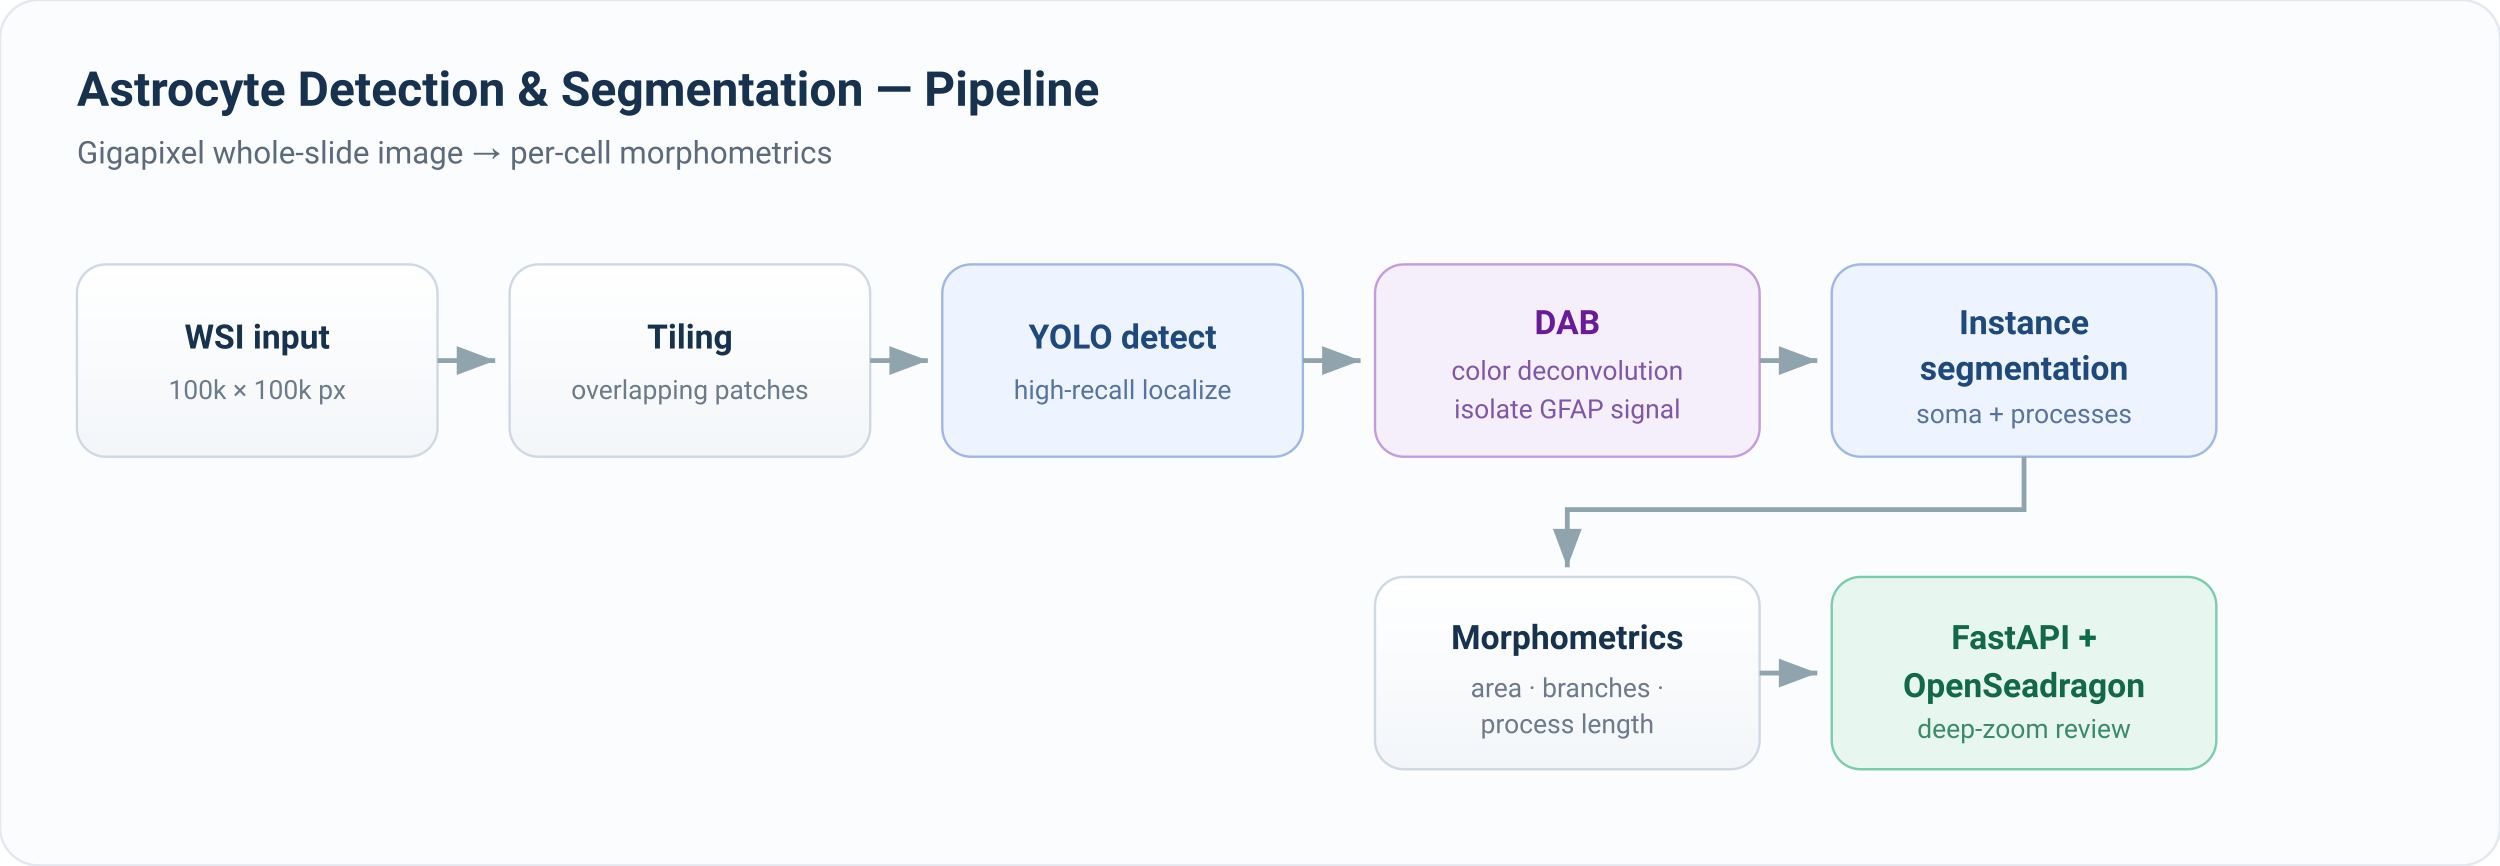
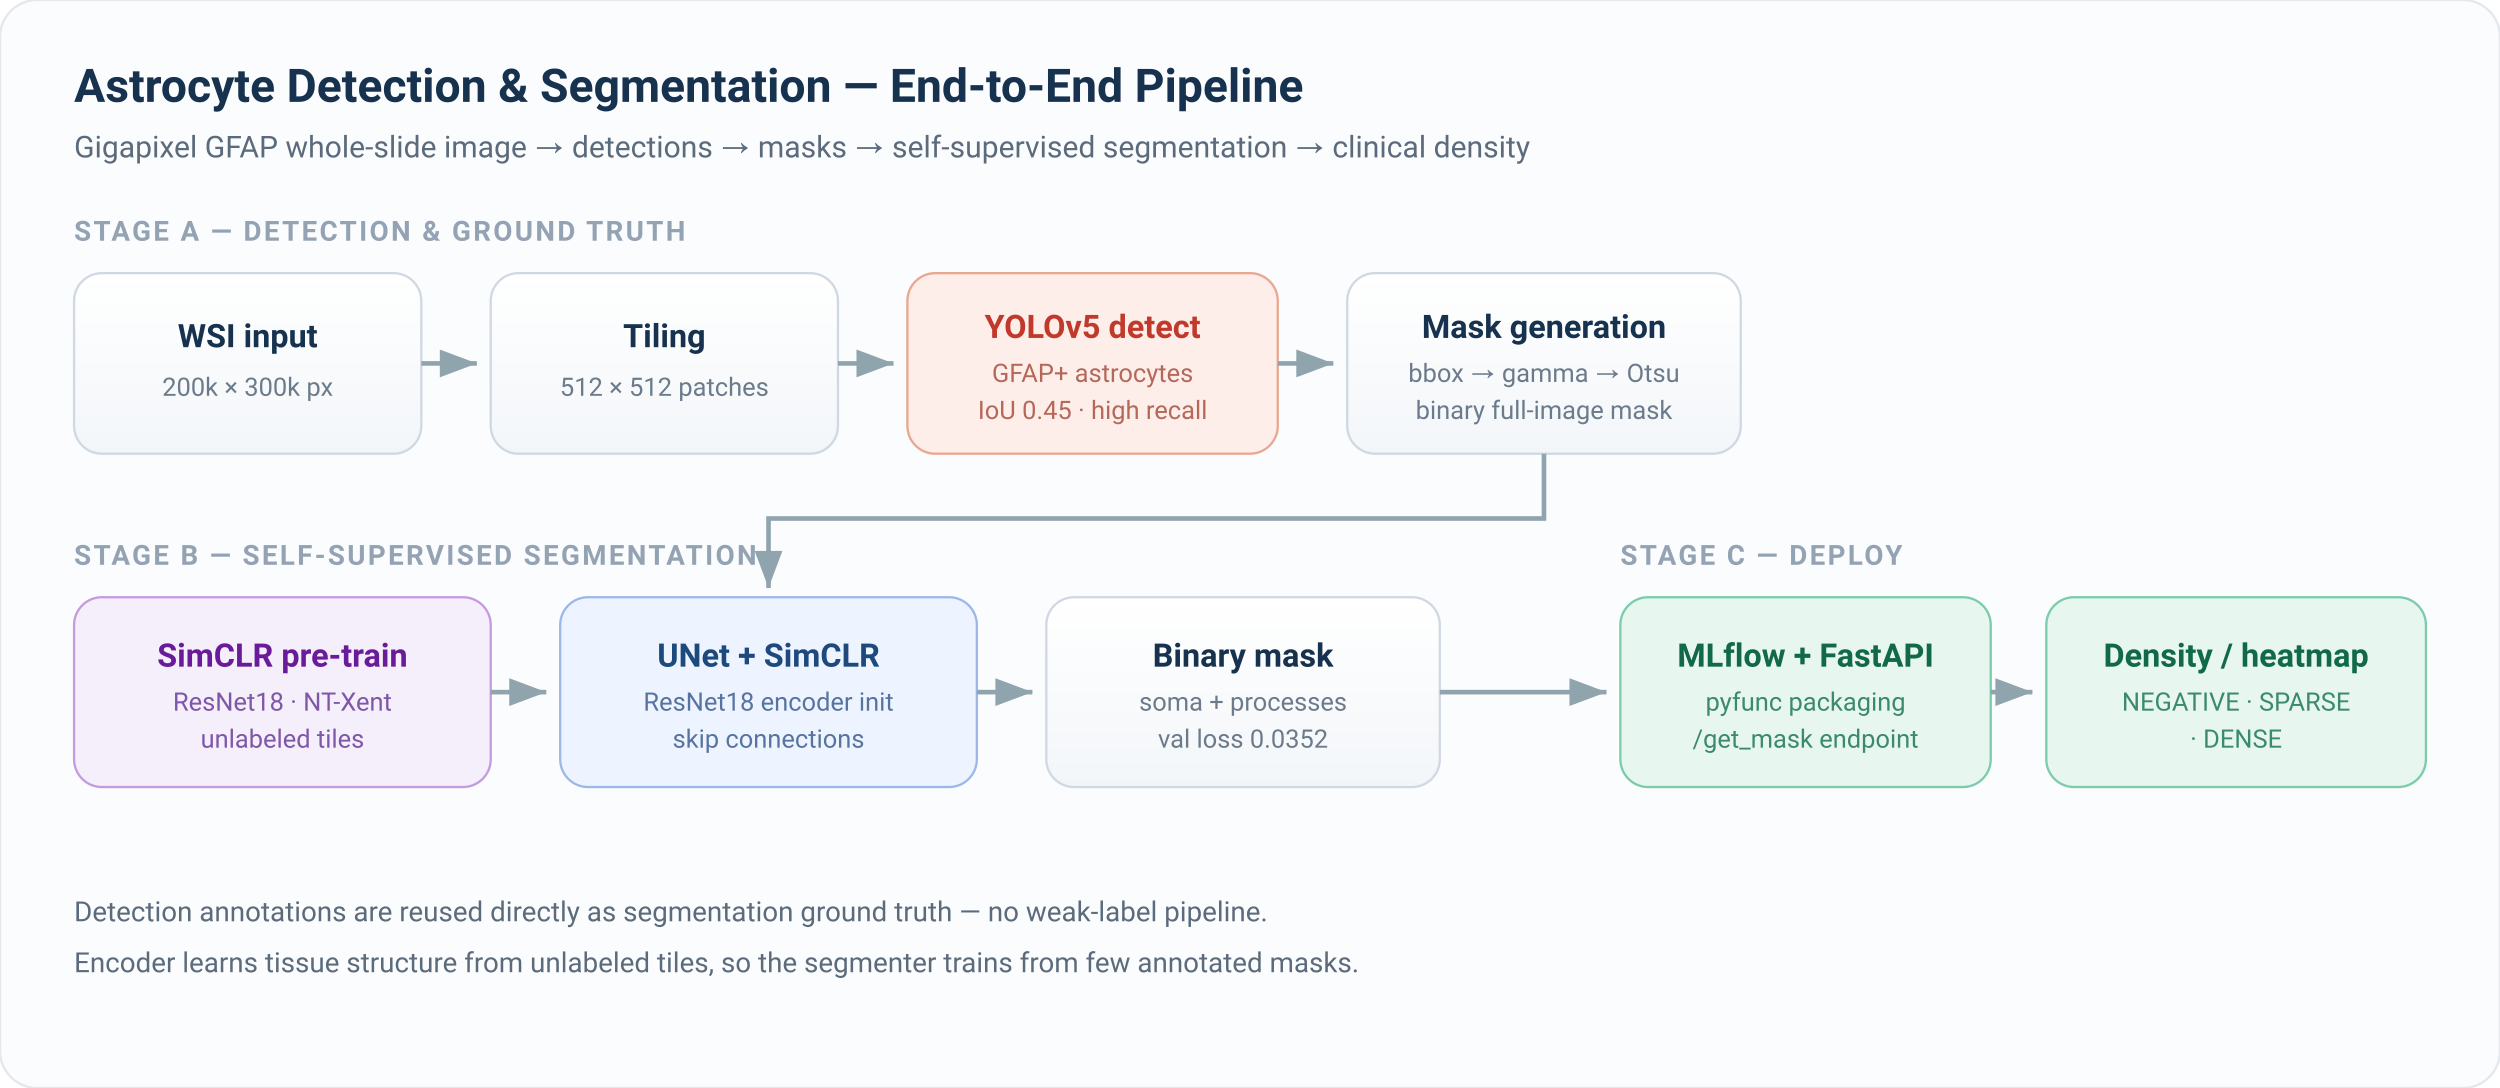
- <svg xmlns="http://www.w3.org/2000/svg" viewBox="0 0 1040 360" font-family="'Segoe UI',Roboto,Helvetica,Arial,sans-serif">
+ <svg xmlns="http://www.w3.org/2000/svg" viewBox="0 0 1080 470" font-family="'Segoe UI',Roboto,Helvetica,Arial,sans-serif">
  <defs>
    <marker id="arrow" markerWidth="10" markerHeight="10" refX="8" refY="3" orient="auto" markerUnits="strokeWidth">
      <path d="M0,0 L8,3 L0,6 Z" fill="#90a4ae" />
    </marker>
    <linearGradient id="g1" x1="0" y1="0" x2="0" y2="1">
      <stop offset="0" stop-color="#ffffff" />
      <stop offset="1" stop-color="#f3f6f9" />
    </linearGradient>
  </defs>
-   <rect x="0" y="0" width="1040" height="360" rx="16" fill="#fbfcfe" stroke="#e3e8ee" />
-   <text x="32" y="44" font-size="20" font-weight="700" fill="#16324f">Astrocyte Detection &amp; Segmentation — Pipeline</text>
-   <text x="32" y="68" font-size="13" fill="#5b6b7b">Gigapixel whole-slide image → per-cell morphometrics</text>
+   <rect x="0" y="0" width="1080" height="470" rx="16" fill="#fbfcfe" stroke="#e3e8ee" />
+   <text x="32" y="44" font-size="20" font-weight="700" fill="#16324f">Astrocyte Detection &amp; Segmentation — End-to-End Pipeline</text>
+   <text x="32" y="68" font-size="13" fill="#5b6b7b">Gigapixel GFAP whole-slide image → detections → masks → self-supervised segmentation → clinical density</text>
+   <text x="32" y="104" font-size="12" font-weight="700" fill="#94a3b4" letter-spacing="1">STAGE A — DETECTION &amp; GROUND TRUTH</text>
  <g>
-     <g>
-       <rect x="32" y="110" width="150" height="80" rx="12" fill="url(#g1)" stroke="#cfd8e3" />
-       <text x="107" y="145" text-anchor="middle" font-size="14" font-weight="600" fill="#16324f">WSI input</text>
-       <text x="107" y="166" text-anchor="middle" font-size="11" fill="#6b7b8c">100k × 100k px</text>
-     </g>
-     <g>
-       <rect x="212" y="110" width="150" height="80" rx="12" fill="url(#g1)" stroke="#cfd8e3" />
-       <text x="287" y="145" text-anchor="middle" font-size="14" font-weight="600" fill="#16324f">Tiling</text>
-       <text x="287" y="166" text-anchor="middle" font-size="11" fill="#6b7b8c">overlapping patches</text>
-     </g>
-     <g>
-       <rect x="392" y="110" width="150" height="80" rx="12" fill="#eef4ff" stroke="#9db8e8" />
-       <text x="467" y="145" text-anchor="middle" font-size="14" font-weight="700" fill="#1e497d">YOLO detect</text>
-       <text x="467" y="166" text-anchor="middle" font-size="11" fill="#5774a0">high-recall localize</text>
-     </g>
-     <g>
-       <rect x="572" y="110" width="160" height="80" rx="12" fill="#f5eefb" stroke="#c59bdf" />
-       <text x="652" y="139" text-anchor="middle" font-size="14" font-weight="700" fill="#6a1b9a">DAB</text>
-       <text x="652" y="158" text-anchor="middle" font-size="11" fill="#7e57a8">color deconvolution</text>
-       <text x="652" y="174" text-anchor="middle" font-size="11" fill="#7e57a8">isolate GFAP signal</text>
-     </g>
-     <g>
-       <rect x="762" y="110" width="160" height="80" rx="12" fill="#eef4ff" stroke="#9db8e8" />
-       <text x="842" y="139" text-anchor="middle" font-size="14" font-weight="700" fill="#1e497d">Instance</text>
-       <text x="842" y="158" text-anchor="middle" font-size="14" font-weight="700" fill="#1e497d">segmentation</text>
-       <text x="842" y="176" text-anchor="middle" font-size="11" fill="#5774a0">soma + processes</text>
-     </g>
-     <g>
-       <rect x="572" y="240" width="160" height="80" rx="12" fill="url(#g1)" stroke="#cfd8e3" />
-       <text x="652" y="270" text-anchor="middle" font-size="14" font-weight="600" fill="#16324f">Morphometrics</text>
-       <text x="652" y="290" text-anchor="middle" font-size="11" fill="#6b7b8c">area · branches ·</text>
-       <text x="652" y="305" text-anchor="middle" font-size="11" fill="#6b7b8c">process length</text>
-     </g>
-     <g>
-       <rect x="762" y="240" width="160" height="80" rx="12" fill="#e7f7f0" stroke="#7bccab" />
-       <text x="842" y="270" text-anchor="middle" font-size="14" font-weight="700" fill="#11694a">FastAPI +</text>
-       <text x="842" y="290" text-anchor="middle" font-size="14" font-weight="700" fill="#11694a">OpenSeadragon</text>
-       <text x="842" y="307" text-anchor="middle" font-size="11" fill="#3c8a6c">deep-zoom review</text>
-     </g>
+     <rect x="32" y="118" width="150" height="78" rx="12" fill="url(#g1)" stroke="#cfd8e3" />
+     <text x="107" y="150" text-anchor="middle" font-size="14" font-weight="600" fill="#16324f">WSI input</text>
+     <text x="107" y="171" text-anchor="middle" font-size="11" fill="#6b7b8c">200k × 300k px</text>
  </g>
+   <g>
+     <rect x="212" y="118" width="150" height="78" rx="12" fill="url(#g1)" stroke="#cfd8e3" />
+     <text x="287" y="150" text-anchor="middle" font-size="14" font-weight="600" fill="#16324f">Tiling</text>
+     <text x="287" y="171" text-anchor="middle" font-size="11" fill="#6b7b8c">512 × 512 patches</text>
+   </g>
+   <g>
+     <rect x="392" y="118" width="160" height="78" rx="12" fill="#fdeeea" stroke="#eaa78f" />
+     <text x="472" y="146" text-anchor="middle" font-size="14" font-weight="700" fill="#c0392b">YOLOv5 detect</text>
+     <text x="472" y="165" text-anchor="middle" font-size="11" fill="#b5685a">GFAP+ astrocytes</text>
+     <text x="472" y="181" text-anchor="middle" font-size="11" fill="#b5685a">IoU 0.45 · high recall</text>
+   </g>
+   <g>
+     <rect x="582" y="118" width="170" height="78" rx="12" fill="url(#g1)" stroke="#cfd8e3" />
+     <text x="667" y="146" text-anchor="middle" font-size="14" font-weight="600" fill="#16324f">Mask generation</text>
+     <text x="667" y="165" text-anchor="middle" font-size="11" fill="#6b7b8c">bbox → gamma → Otsu</text>
+     <text x="667" y="181" text-anchor="middle" font-size="11" fill="#6b7b8c">binary full-image mask</text>
+   </g>
+   <text x="32" y="244" font-size="12" font-weight="700" fill="#94a3b4" letter-spacing="1">STAGE B — SELF-SUPERVISED SEGMENTATION</text>
+   <g>
+     <rect x="32" y="258" width="180" height="82" rx="12" fill="#f5eefb" stroke="#c59bdf" />
+     <text x="122" y="288" text-anchor="middle" font-size="14" font-weight="700" fill="#6a1b9a">SimCLR pre-train</text>
+     <text x="122" y="307" text-anchor="middle" font-size="11" fill="#7e57a8">ResNet18 · NT-Xent</text>
+     <text x="122" y="323" text-anchor="middle" font-size="11" fill="#7e57a8">unlabeled tiles</text>
+   </g>
+   <g>
+     <rect x="242" y="258" width="180" height="82" rx="12" fill="#eef4ff" stroke="#9db8e8" />
+     <text x="332" y="288" text-anchor="middle" font-size="14" font-weight="700" fill="#1e497d">UNet + SimCLR</text>
+     <text x="332" y="307" text-anchor="middle" font-size="11" fill="#5774a0">ResNet18 encoder init</text>
+     <text x="332" y="323" text-anchor="middle" font-size="11" fill="#5774a0">skip connections</text>
+   </g>
+   <g>
+     <rect x="452" y="258" width="170" height="82" rx="12" fill="url(#g1)" stroke="#cfd8e3" />
+     <text x="537" y="288" text-anchor="middle" font-size="14" font-weight="600" fill="#16324f">Binary mask</text>
+     <text x="537" y="307" text-anchor="middle" font-size="11" fill="#6b7b8c">soma + processes</text>
+     <text x="537" y="323" text-anchor="middle" font-size="11" fill="#6b7b8c">val loss 0.0352</text>
+   </g>
+   <text x="700" y="244" font-size="12" font-weight="700" fill="#94a3b4" letter-spacing="1">STAGE C — DEPLOY</text>
+   <g>
+     <rect x="700" y="258" width="160" height="82" rx="12" fill="#e7f7f0" stroke="#7bccab" />
+     <text x="780" y="288" text-anchor="middle" font-size="14" font-weight="700" fill="#11694a">MLflow + FastAPI</text>
+     <text x="780" y="307" text-anchor="middle" font-size="11" fill="#3c8a6c">pyfunc packaging</text>
+     <text x="780" y="323" text-anchor="middle" font-size="11" fill="#3c8a6c">/get_mask endpoint</text>
+   </g>
+   <g>
+     <rect x="884" y="258" width="164" height="82" rx="12" fill="#e7f7f0" stroke="#7bccab" />
+     <text x="966" y="288" text-anchor="middle" font-size="14" font-weight="700" fill="#11694a">Density / heatmap</text>
+     <text x="966" y="307" text-anchor="middle" font-size="11" fill="#3c8a6c">NEGATIVE · SPARSE</text>
+     <text x="966" y="323" text-anchor="middle" font-size="11" fill="#3c8a6c">· DENSE</text>
+   </g>
+   <text x="32" y="398" font-size="12" fill="#5b6b7b">Detection annotations are reused directly as segmentation ground truth — no weak-label pipeline.</text>
+   <text x="32" y="420" font-size="12" fill="#5b6b7b">Encoder learns tissue structure from unlabeled tiles, so the segmenter trains from few annotated masks.</text>
  <g stroke="#90a4ae" stroke-width="2" fill="none">
-     <line x1="182" y1="150" x2="206" y2="150" marker-end="url(#arrow)" />
-     <line x1="362" y1="150" x2="386" y2="150" marker-end="url(#arrow)" />
-     <line x1="542" y1="150" x2="566" y2="150" marker-end="url(#arrow)" />
-     <line x1="732" y1="150" x2="756" y2="150" marker-end="url(#arrow)" />
-     <path d="M842,190 L842,212 L652,212 L652,236" marker-end="url(#arrow)" />
-     <line x1="732" y1="280" x2="756" y2="280" marker-end="url(#arrow)" />
+     <line x1="182" y1="157" x2="206" y2="157" marker-end="url(#arrow)" />
+     <line x1="362" y1="157" x2="386" y2="157" marker-end="url(#arrow)" />
+     <line x1="552" y1="157" x2="576" y2="157" marker-end="url(#arrow)" />
+     <path d="M667,196 L667,224 L332,224 L332,254" marker-end="url(#arrow)" />
+     <line x1="212" y1="299" x2="236" y2="299" marker-end="url(#arrow)" />
+     <line x1="422" y1="299" x2="446" y2="299" marker-end="url(#arrow)" />
+     <line x1="622" y1="299" x2="694" y2="299" marker-end="url(#arrow)" />
+     <line x1="860" y1="299" x2="878" y2="299" marker-end="url(#arrow)" />
  </g>
</svg>
